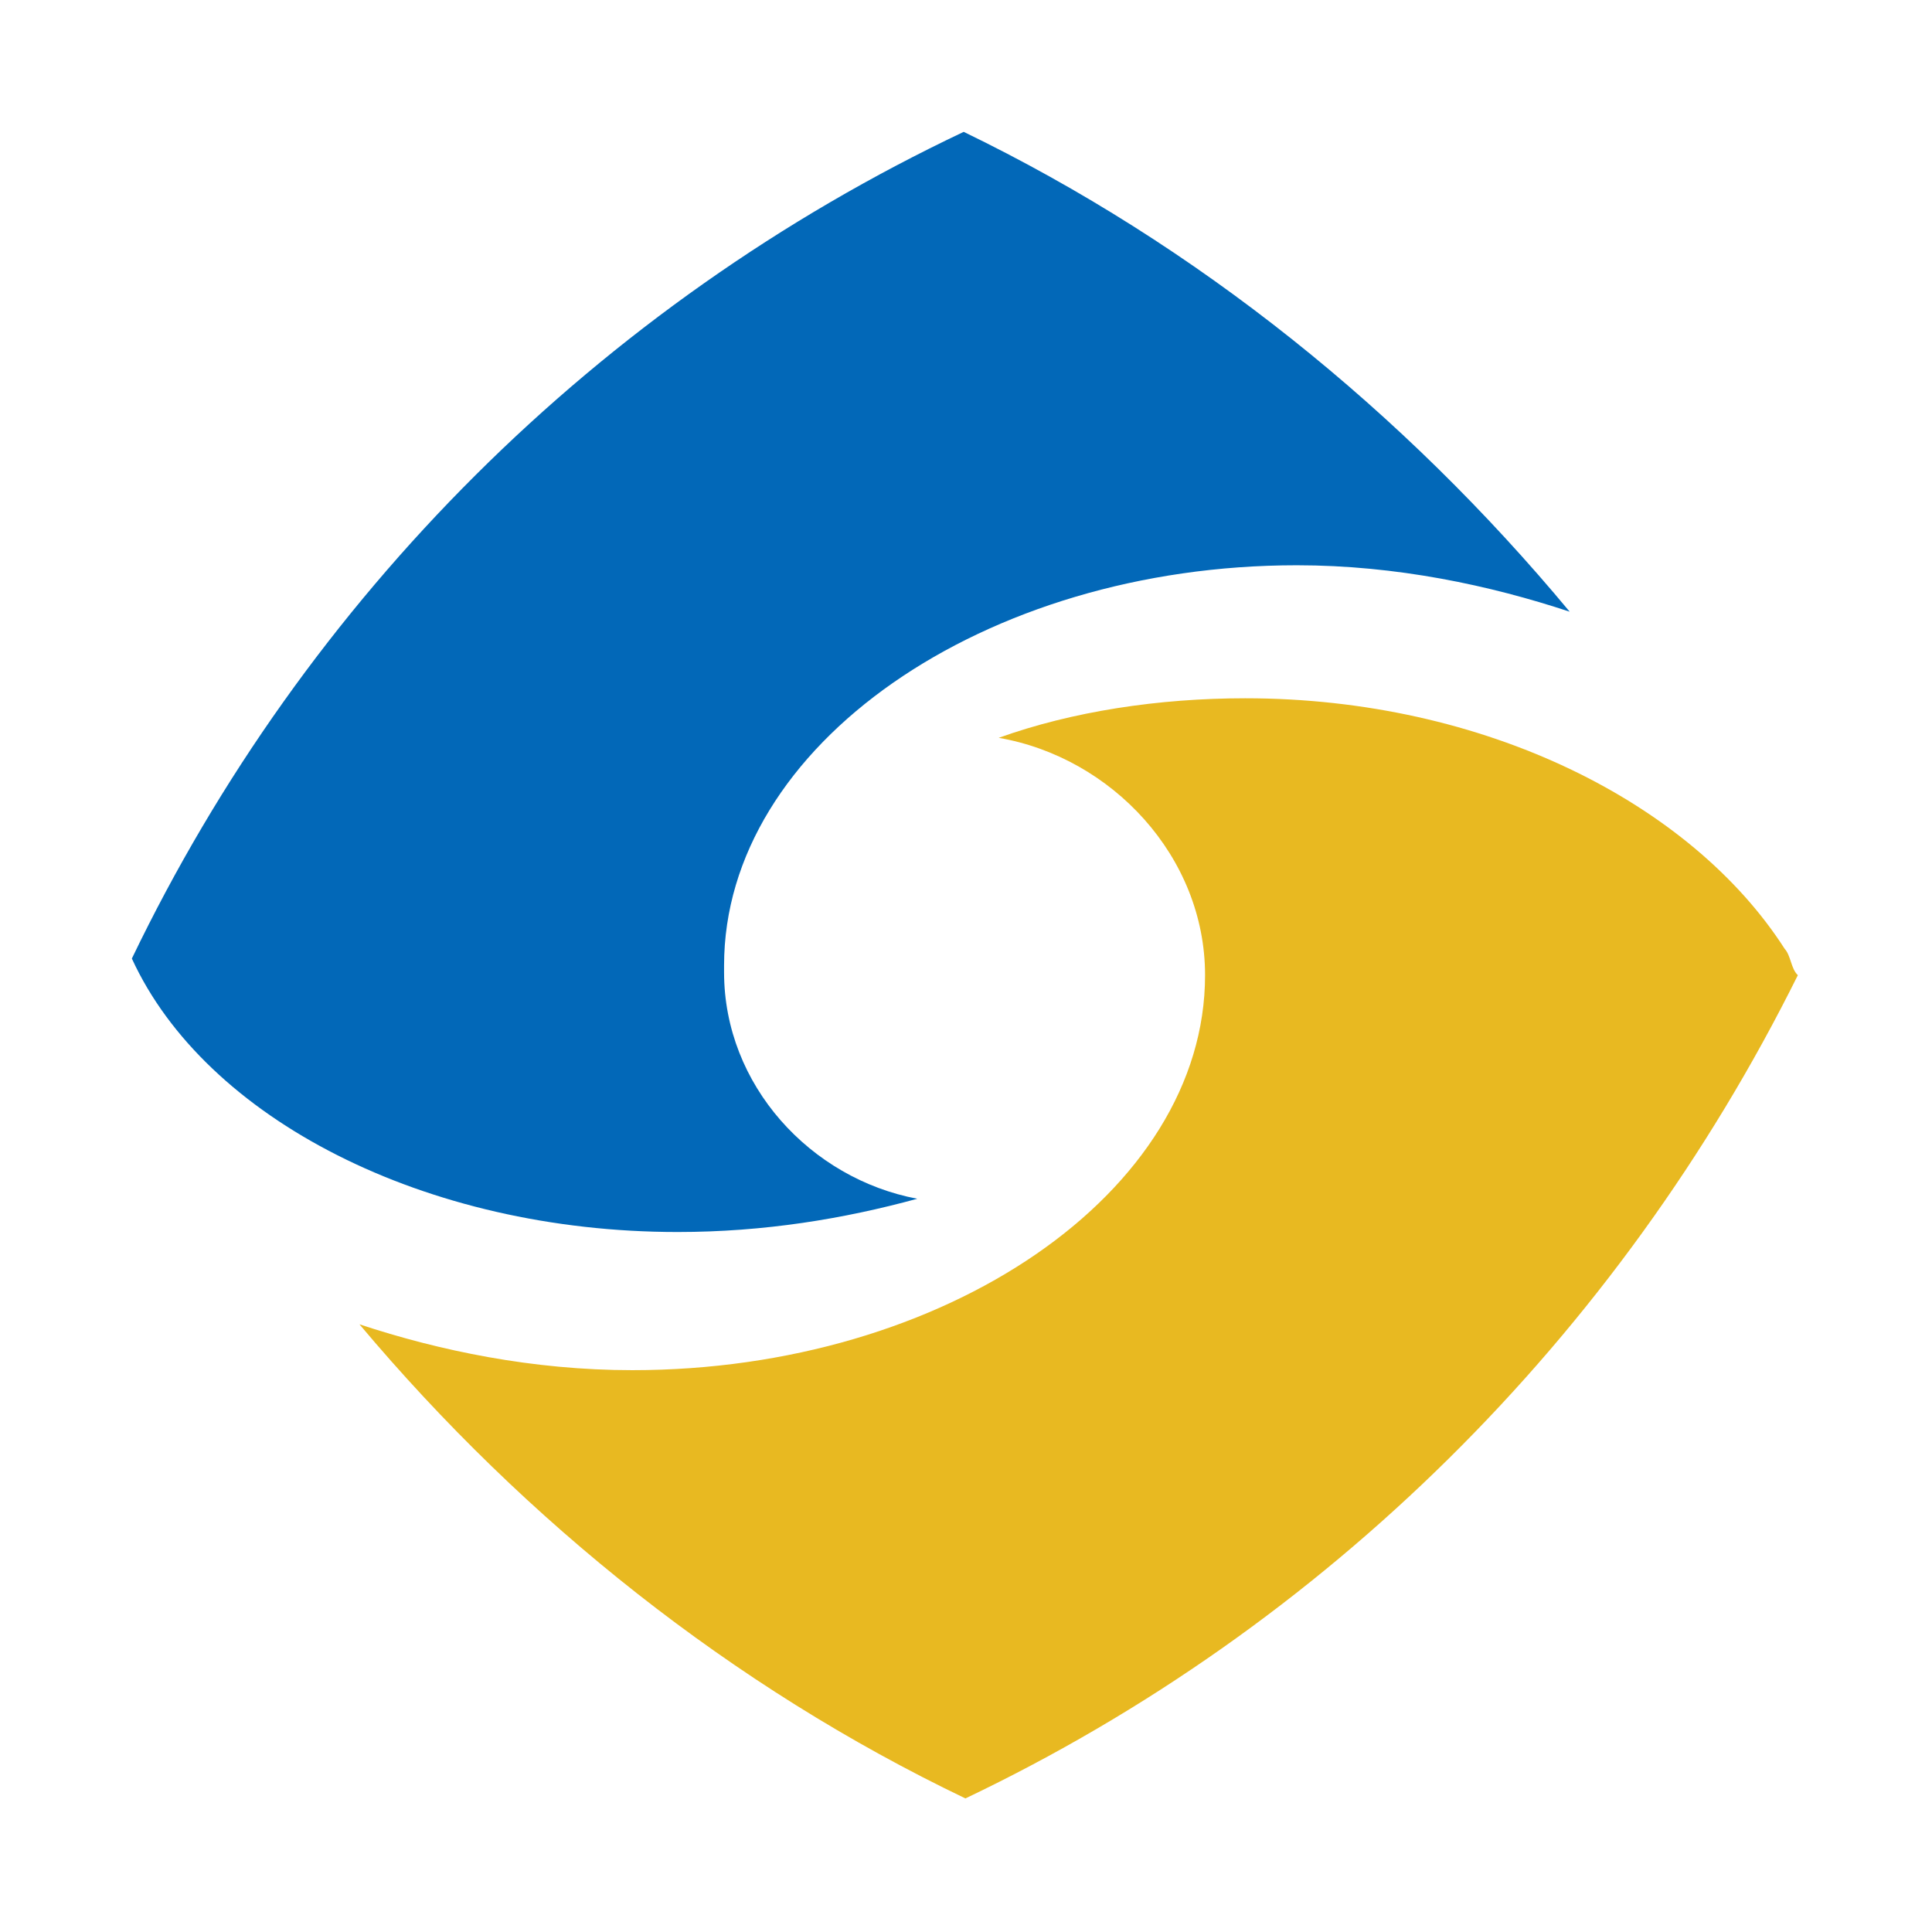
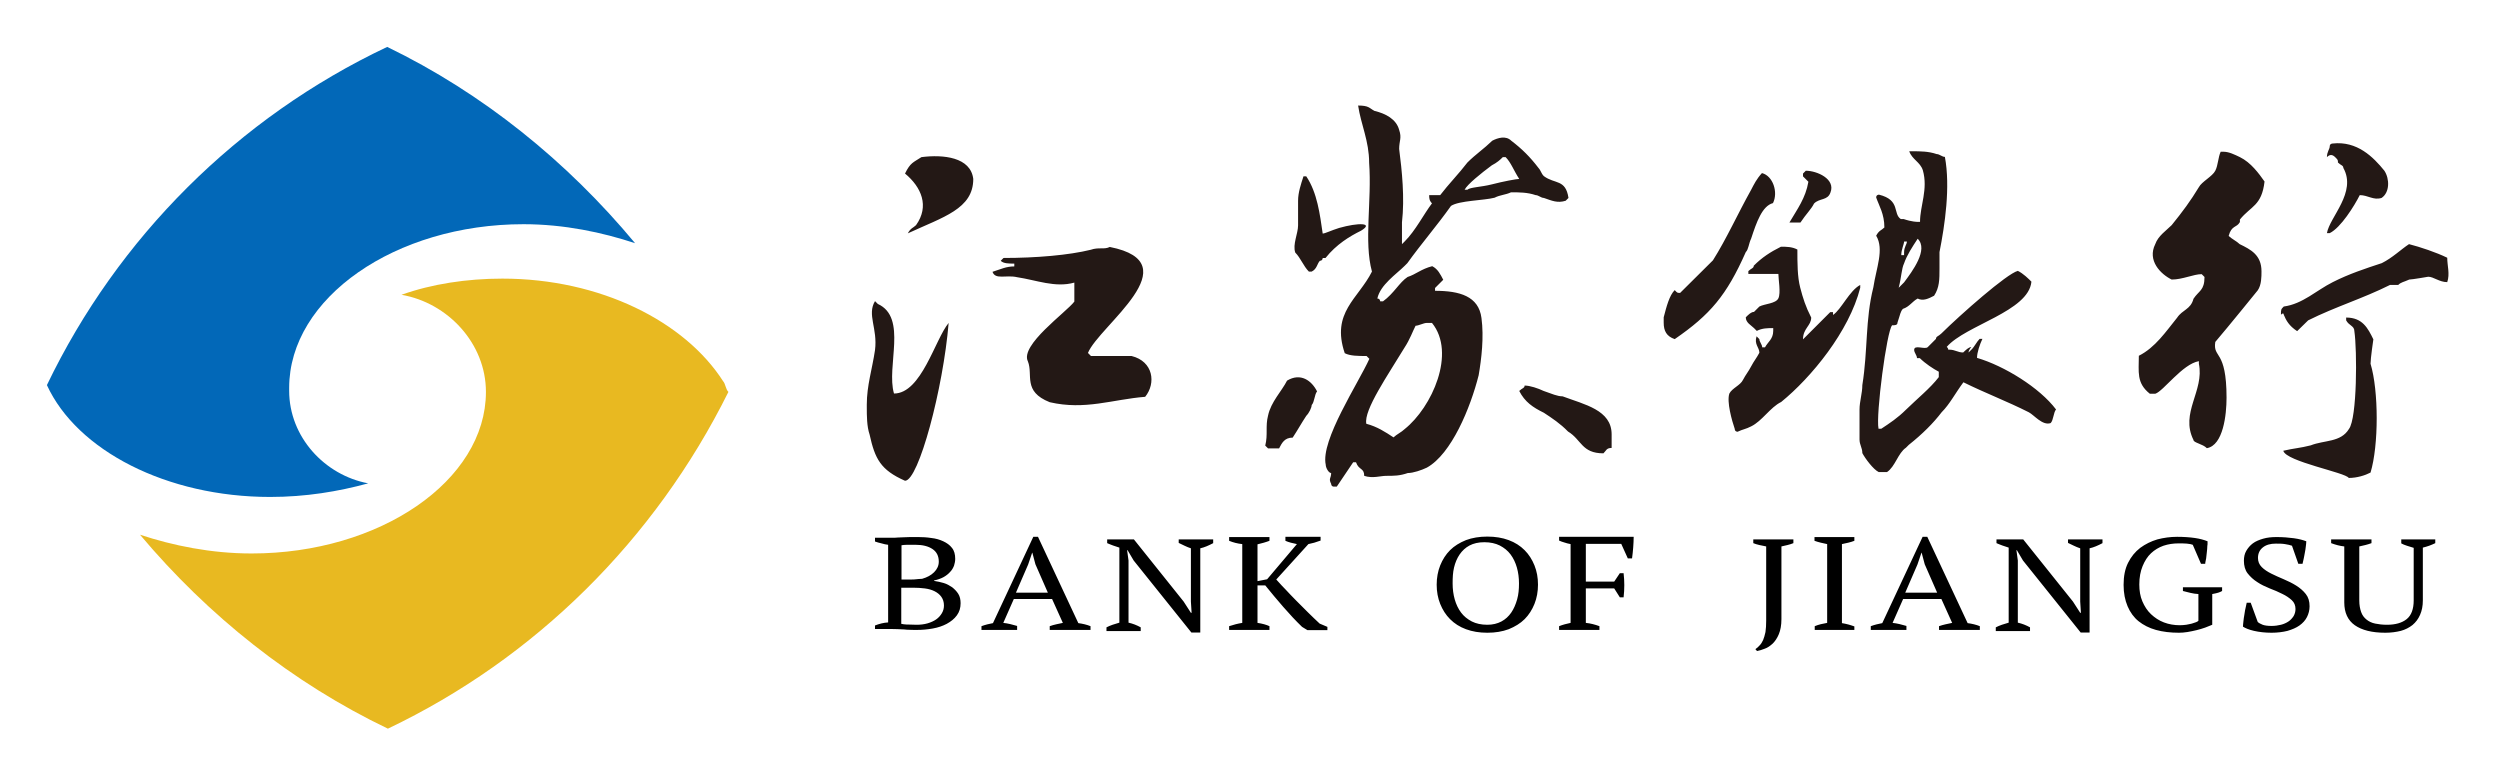
- <svg xmlns="http://www.w3.org/2000/svg" viewBox="-23 344 337 337">
+ <svg xmlns="http://www.w3.org/2000/svg" viewBox="-20 347 1066 332">
  <path fill="#e8b921" d="M194.2 465.8c-15.1 0-30.2 2.3-43 6.9 19.7 3.4 36 20.7 36 41.4 0 37.9-45.3 68.9-99.9 68.9-17.4 0-33.7-3.4-47.6-8 29 34.5 65 63.2 105.7 82.7 62.7-29.9 113.8-80.4 145.2-143.6-1.2-1.1-1.2-3.4-2.3-4.6-16.3-25.4-52.3-43.7-94.1-43.7" />
  <path fill="#0268b8" d="M95.2 558.9c15.1 0 29-2.3 41.8-5.8-18.6-3.5-33.7-19.8-33.7-39.5v-1.2c0-38.4 45.3-69.8 99.9-69.8 17.4 0 33.7 3.5 47.6 8.1-29-34.9-65-64-105.7-83.7C81.3 397.2 30.2 448.4 0 511.2c12.8 27.9 51.1 47.7 95.2 47.7" />
  <path fill="#231815" d="M935 441.8c-1.2 2.3-3.5 1.2-4.7 5.8 1.2 1.2 3.5 2.3 4.7 3.5 4.7 2.3 9.3 4.6 9.3 11.6 0 2.3 0 5.8-1.6 8.1 0 0-12.7 15.7-18.1 22-1.1 7.2 4.8 2.9 4.8 23.8 0 7.2-1.4 20.3-8.4 21.5-1.7-1.8-5.7-2.3-5.7-3.5-5.8-11.6 4.7-20.9 2.3-32.5V501c-7 1.2-15.1 12.8-18.6 13.9h-2.3c-5.8-4.6-4.7-9.3-4.7-16.2 7-3.5 11.6-10.4 16.3-16.2 2.3-3.5 5.8-3.5 7-8.1 2.3-3.5 4.7-3.5 4.7-9.3l-1.2-1.2c-3.5 0-8.1 2.3-12.8 2.3-4.7-2.3-10.5-8.1-7-15.1 1.2-3.5 4.7-5.8 7-8.1 4.7-5.8 8.1-10.4 11.6-16.2 1.2-2.3 5.8-4.6 7-7 1.2-2.3 1.2-5.8 2.3-8.1h1.2c2.3 0 4.7 1.2 7 2.3 4.7 2.3 8.1 7 10.5 10.4-1.2 10.4-5.8 10.4-10.5 16.2v1.2zm41.9-25.5c1.2 1.2 2.3 1.2 2.3 2.3 5.8 10.4-5.8 20.9-7 27.8h1.2c4.7-2.3 10.5-11.6 12.8-16.2 3.5 0 5.8 2.3 9.3 1.2 3.5-2.3 3.5-8.1 1.2-11.6-4.7-5.8-11.6-12.8-22.1-11.6 0 0-1.2 0-1.2 1.2s-1.2 2.3-1.2 4.6c1.2-1.2 2.3-1.2 3.5 0s1.2 1.2 1.2 2.3m-11.6 120.6c5.8-2.3 12.8-1.2 16.3-7 3.5-4.6 3.5-33.6 2.3-41.7 0-2.3-2.3-2.3-3.5-4.6v-1.2c7 0 9.3 4.6 11.6 9.3 0 0-1.2 8.1-1.2 10.4 3.5 11.6 3.5 34.8 0 46.4-2.3 1.2-5.8 2.3-9.3 2.3-1.2-2.3-26.8-7-27.9-11.6 4.7-1.1 7-1.1 11.7-2.3m-5.8-48.7 4.7-4.6c11.6-5.8 23.3-9.3 34.9-15.1h3.5c1.2-1.2 2.3-1.2 4.7-2.3 1.2 0 8.1-1.2 8.1-1.2 2.3 0 4.7 2.3 8.1 2.3 1.2-3.5 0-7 0-10.4-4.7-2.3-11.6-4.6-16.3-5.8-3.5 2.3-7 5.8-11.6 8.1-7 2.3-14 4.6-20.9 8.1-7 3.5-12.8 9.3-20.9 10.4-1.2 1.2-1.2 1.2-1.2 3.5 1.2-1.2 1.2 0 1.2 0 1 2.4 2.2 4.7 5.7 7m-238.6 42.9s-1.2 0-1.2-1.2c-1.2-3.5-3.5-11.6-2.3-15.1 1.2-2.3 4.7-3.5 5.8-5.8 1.2-2.3 2.3-3.5 3.5-5.8s2.3-3.5 3.5-5.8c0-2.3-2.3-3.5-1.2-7l1.2 1.2c0 1.2 1.2 2.3 1.2 3.5h1.2c1.2-2.3 3.5-3.5 3.5-7v-1.2c-2.3 0-4.7 0-7 1.2l-1.2-1.2c-1.2-1.2-3.5-2.3-3.5-4.6 1.2-1.2 2.3-2.3 3.5-2.3l2.3-2.3c2.3-1.2 7-1.2 8.1-3.5s0-8.1 0-10.4h-12.8v-1.2c1.2-1.2 2.3-1.2 2.3-2.3 3.5-3.5 7-5.8 11.6-8.1 2.3 0 4.7 0 7 1.2 0 5.8 0 11.6 1.2 16.2s2.3 8.1 4.7 12.8c0 3.5-3.5 4.6-3.5 9.3l11.6-11.6h1.2v1.2c3.5-2.3 7-10.4 11.6-12.8v1.2c-4.7 18.6-20.9 38.3-33.7 48.7-4.7 2.3-8.1 8.1-12.8 10.4-2.3 1.2-3.5 1.2-5.8 2.3m76.8-56.8c2.3 1.2 4.7 0 7-1.2 2.3-3.5 2.3-7 2.3-11.6v-7c2.3-11.6 4.7-27.8 2.3-40.6-1.2 0-2.3-1.2-3.5-1.2-3.5-1.2-7-1.2-10.5-1.2h-1.2c1.2 3.5 4.7 4.6 5.8 8.1 2.3 8.1-1.2 15.1-1.2 22h-1.2s-2.3 0-5.8-1.2h-1.2c-3.5-2.3 0-8.1-9.3-10.4 0 0-1.2 0-1.2 1.2 1.2 3.5 3.5 7 3.5 12.8-1.2 1.2-2.3 1.2-3.5 3.5 3.5 5.8 0 13.9-1.2 22-3.5 13.9-2.3 26.7-4.7 41.7 0 3.5-1.2 7-1.2 10.4v12.8c0 2.3 1.2 3.5 1.2 5.8 1.2 2.3 4.7 7 7 8.1h3.5c3.5-2.3 4.7-8.1 8.1-10.4l1.2-1.2c5.8-4.6 10.5-9.3 14-13.9 3.5-3.5 5.8-8.1 9.3-12.8 9.3 4.6 18.6 8.1 27.9 12.8 2.3 1.2 5.8 5.8 9.3 4.6 1.2-1.2 1.2-4.6 2.3-5.8-7-9.3-22.1-18.6-33.7-22 0-2.3 1.2-5.8 2.3-8.1h-1.2c-1.2 1.2-2.3 3.5-3.5 4.6l-1.2 1.2c0-1.2 1.2-2.3 1.2-2.3-1.2 0-2.3 1.2-3.5 2.3-2.3 0-3.5-1.2-5.8-1.2-1.2 0 0 0-1.2-1.2 8.1-9.3 34.9-15.1 36.1-27.8-1.2-1.2-3.5-3.5-5.8-4.6-4.7 1.2-24.4 18.6-32.6 26.7-1.2 1.2-2.3 1.2-2.3 2.3L802 495c-1.2 1.2-5.8-1.2-5.8 1.2 0 1.2 1.2 2.3 1.2 3.5h1.2c2.3 2.3 5.8 4.6 8.1 5.8v2.3c-3.5 4.6-9.3 9.3-14 13.9-3.5 3.5-7 5.8-10.5 8.1H781c-1.2-5.8 3.5-41.7 5.8-44.1 1.2 0 2.3 0 2.3-1.2 1.2-3.5 1.2-4.6 2.3-5.8 2.8-.9 4-3.2 6.3-4.4m-5.8-24.3h1.2c0 1.2-1.2 2.3-1.2 4.6v1.2h-1.2c0-2.4 1.2-4.7 1.2-5.8m5.8-1.2c4.7 4.6-2.3 13.9-5.8 18.6l-2.3 2.3c1.2-4.6 1.2-8.1 2.3-10.4 1.2-3.5 3.5-7 5.8-10.5m-71-20.9c-5.8 10.4-10.5 20.9-16.3 30.1l-14 13.9c-1.2 0-1.2 0-2.3-1.2-2.3 2.3-3.5 7-4.7 11.6v2.3c0 3.5 1.2 5.8 4.7 7 15.1-10.4 22.1-18.6 30.3-37.1 1.2-1.2 1.2-3.5 2.3-5.8 2.3-7 4.7-13.9 9.3-15.1 2.3-4.6 0-11.6-4.7-12.8-2.3 2.5-3.4 4.8-4.6 7.1m33.8 1.2c2.3-5.8-5.8-9.3-10.5-9.3l-1.2 1.2v1.2l2.3 2.3c-1.2 7-4.7 11.6-8.1 17.4h4.7c2.3-3.5 4.7-5.8 5.8-8.1 2.3-2.4 5.8-1.2 7-4.7m-315.4 69.6-1.2-1.2c4.7-11.6 44.2-38.3 9.3-45.2-2.3 1.2-4.7 0-8.1 1.2-9.3 2.3-23.3 3.5-37.2 3.5l-1.2 1.2c1.2 1.2 3.5 1.2 5.8 1.2v1.2c-3.5 0-5.8 1.2-9.3 2.3 1.2 3.5 5.8 1.2 10.5 2.3 8.1 1.2 16.3 4.6 24.4 2.3v8.1c-3.5 4.6-23.3 18.6-19.8 25.5 2.3 5.8-2.3 12.8 9.3 17.4 15.1 3.5 26.8-1.2 40.7-2.3 4.7-5.8 3.5-15.1-5.8-17.4h-17.4zm-90.8-22.1-1.2-1.2c-3.5 5.8 1.2 11.6 0 20.9-1.2 8.1-3.5 15.1-3.5 23.2v1.2c0 3.5 0 8.1 1.2 11.6 2.3 10.4 4.7 15.1 15.1 19.7 5.8 0 16.3-39.4 18.6-67.3-5.8 7-11.6 30.1-23.3 30.1-3.4-11.5 5.9-32.4-6.9-38.2m18.6-62.6c-3.5 2.3-4.7 2.3-7 7 7 5.8 10.5 13.9 4.7 22-1.2 1.2-2.3 1.2-3.5 3.5 15.1-7 27.9-10.4 27.9-23.2-1.1-9.3-12.8-10.5-22.1-9.3m147.8 110.2c-1.2 4.6 0 8.1-1.2 12.8l1.2 1.2h4.7c1.2-2.3 2.3-4.6 5.8-4.6 2.3-3.5 3.5-5.8 5.8-9.3 1.2-1.2 2.3-3.5 2.3-4.6 1.2-1.2 1.2-4.6 2.3-5.8-2.3-4.6-7-8.1-12.8-4.6-2.2 4.4-6.9 9.1-8.1 14.9m30.3-80c8.1-2.3 15.1-2.3 9.3 1.2-4.7 2.3-10.5 5.8-15.1 11.6H544s0 1.2-1.2 1.2c-1.2 1.2-1.2 3.5-3.5 4.6h-1.2c-2.3-2.3-3.5-5.8-5.8-8.1-1.2-3.5 1.2-8.1 1.2-11.6v-10.5c0-3.5 1.2-7 2.3-10.4h1.2c4.7 7 5.8 16.2 7 24.4 1.2-.1 3.5-1.3 7-2.4m87.3 78.8c-4.7-2.3-8.1-4.6-10.5-9.3 1.2-1.2 2.3-1.2 2.3-2.3 2.3 0 5.8 1.2 8.1 2.3 3.5 1.2 5.8 2.3 8.1 2.3 9.3 3.5 20.9 5.8 20.9 16.2v5.8c-2.3 0-2.3 1.2-3.5 2.3-9.3 0-9.3-5.8-15.1-9.3-3.3-3.4-6.8-5.7-10.3-8m-32.6-106.7c-3.5 4.6-8.1 9.3-11.6 13.9h-4.7c0 1.2 0 2.3 1.2 3.5-3.5 4.6-7 11.6-11.6 16.2l-1.2 1.2v-9.3c1.2-10.4 0-22-1.2-31.3 0-3.5 1.2-4.6 0-8.1-1.2-4.6-5.8-7-10.5-8.1-2.3-1.2-2.3-2.3-7-2.3 1.2 8.1 4.7 15.1 4.7 24.4 1.2 16.2-2.3 33.6 1.2 46.4-5.8 11.6-17.5 17.4-11.6 34.8 2.3 1.2 5.8 1.2 9.3 1.2l1.2 1.2c-4.7 10.4-20.9 34.8-18.6 45.2 0 1.2 1.2 3.5 2.3 3.5 0 2.3-1.2 2.3 0 4.6 0 0 0 1.2 1.2 1.2h1.2l7-10.4h1.2c1.2 3.5 3.5 2.3 3.5 5.8 3.5 1.2 7 0 9.3 0 3.5 0 5.8 0 9.3-1.2 2.3 0 5.8-1.2 8.1-2.3 10.5-5.8 18.6-25.5 22.1-39.4 1.2-7 2.3-16.2 1.2-24.4-1.2-9.3-9.3-11.6-19.8-11.6v-1.2l3.5-3.5c-1.2-2.3-2.3-4.6-4.7-5.8-4.7 1.2-7 3.5-10.5 4.6-3.5 2.3-5.8 7-10.5 10.4h-1.2s0-1.2-1.2-1.2c1.2-5.8 8.1-10.4 11.6-13.9l1.2-1.2c5.8-8.1 12.8-16.2 18.6-24.4 3.5-2.3 14-2.3 18.6-3.5 2.3-1.2 4.7-1.2 7-2.3 3.5 0 7 0 10.5 1.2 1.2 0 2.3 1.2 3.5 1.2 3.5 1.2 5.8 2.3 9.3 1.2l1.2-1.2c-1.2-8.1-5.8-5.8-10.5-9.3-1.2-1.2-1.2-2.3-2.3-3.5-3.5-4.6-7-8.1-11.6-11.6-2.3-2.3-5.8-1.2-8.1 0-3.6 3.5-7.1 5.8-10.6 9.3M578.9 530c-1.2 1.2-3.5 2.3-4.7 3.5-3.5-2.3-7-4.6-11.6-5.8-1.2-5.8 9.3-20.9 16.3-32.5 2.3-3.5 3.5-7 4.7-9.3 1.2 0 3.5-1.2 4.7-1.2h2.3c10.4 12.8 0 36-11.7 45.3m37.3-104.4c-4.7 1.2-9.3 1.2-10.5 2.3h-1.2c1.2-2.3 7-7 11.6-10.4 2.3-1.2 3.5-2.3 4.7-3.5h1.2c2.3 2.3 3.5 5.8 5.8 9.3-1.2 0-7 1.1-11.6 2.3" />
  <path d="M353.1 615.3v-1.6c1.8-.7 3.7-1.2 5.6-1.3v-33.1c-.9-.1-1.8-.3-2.8-.6-1-.2-1.9-.5-2.8-.8v-1.6h7.2c.9 0 1.7 0 2.5-.1l2.5-.1c.9 0 1.8-.1 2.8-.1h3.4c1.8 0 3.7.1 5.6.4 1.9.2 3.6.7 5.1 1.4s2.8 1.6 3.7 2.8c1 1.2 1.4 2.8 1.4 4.7 0 1-.2 1.9-.5 2.9-.4 1-.9 1.9-1.7 2.7-.7.8-1.7 1.6-2.8 2.2s-2.5 1.1-4 1.4v.2c1.4.2 2.7.5 4.1.9s2.5 1.1 3.6 1.8c1 .8 1.9 1.7 2.6 2.8s1 2.5 1 4c0 2-.5 3.7-1.6 5.2s-2.5 2.6-4.3 3.6c-1.7.9-3.7 1.6-6 2-2.2.4-4.5.6-6.7.6-1.3 0-2.8 0-4.4-.1l-1-.1c-2-.1-3.9-.2-5.8-.2h-6.7zm17.8-1.9c1.6 0 3.2-.2 4.6-.6s2.7-1 3.7-1.7 1.8-1.6 2.4-2.6q.9-1.5.9-3.3c0-1.5-.4-2.7-1.1-3.7s-1.7-1.8-2.9-2.4q-1.8-.9-4.2-1.2c-1.6-.2-3.2-.3-4.9-.3h-5.1V613c.6.1 1.4.3 2.3.3h.6c1 0 2.2.1 3.7.1m-6.5-19.3h4.4c.5 0 1.1 0 1.8-.1l1-.1c.6 0 1.2-.1 1.6-.1 2.1-.6 3.8-1.5 5.1-2.8s2-2.8 2-4.5q0-3.6-2.7-5.4t-7.2-1.8h-3.6c-1 0-1.8.1-2.4.2zm49.2 21.5h-15.1V614c1.6-.6 3.3-1 4.9-1.3l17.2-36.8h2l17.2 36.8c.9.1 1.8.3 2.7.5s1.7.5 2.5.8v1.6h-17.4V614c.9-.3 1.8-.6 2.8-.8s1.9-.4 2.8-.6l-4.6-10.2h-16.3l-4.5 10.2c1.9.2 3.9.7 5.9 1.3v1.7zm-.4-15.9h13.6l-5.3-12.1-1.3-4.9h-.1l-1.7 5zm69.5-22.7h14.6v1.6c-1.9 1-3.7 1.8-5.5 2.2v35.9H488L463.4 586l-2.6-4.4h-.2l.6 4.4v26.5c1.8.4 3.6 1.1 5.2 2v1.6h-14.6v-1.6c.8-.4 1.7-.8 2.6-1.1s1.9-.6 2.9-.9v-32l-2.7-.9c-.9-.3-1.7-.7-2.5-1V577h11.4l21.2 26.5 3.1 4.8h.3l-.3-4.8v-22.7c-.9-.3-1.9-.7-2.7-1.1-.9-.4-1.7-.8-2.5-1.2V577zm45.4-1.1h15v1.6l-2.7.9c-.9.2-1.7.4-2.5.6l-13.7 15.1 1 1.1c.9 1 1.8 2 2.9 3.1 1.5 1.6 3 3.2 4.6 4.8l5 5c1.7 1.7 3.4 3.3 5 4.8l3.3 1.4v1.4h-8.5l-2.3-1.4c-2.7-2.6-5.3-5.4-8-8.5s-5.2-6.1-7.7-9.2h-3.3v16c2.1.3 3.8.8 5.1 1.4v1.6h-17.2V614c1.8-.6 3.7-1.1 5.6-1.4V579c-2-.2-3.9-.7-5.6-1.4V576h17.2v1.6c-.7.3-1.5.5-2.4.8-.9.2-1.8.5-2.7.7v15.7l4.1-.8 12.7-15c-.9-.2-1.8-.4-2.6-.6s-1.6-.5-2.3-.8zm64.5 20.4c0-2.9.5-5.7 1.5-8.2s2.4-4.7 4.2-6.5 4.1-3.2 6.8-4.3c2.7-1 5.7-1.5 9.1-1.5s6.4.5 9.1 1.5 4.9 2.4 6.8 4.3c1.8 1.8 3.2 4 4.2 6.5s1.5 5.2 1.5 8.2c0 2.9-.5 5.7-1.5 8.2s-2.4 4.7-4.2 6.5-4.1 3.2-6.8 4.3c-2.7 1-5.7 1.5-9.1 1.5s-6.4-.5-9.1-1.5-4.9-2.4-6.8-4.3c-1.8-1.8-3.2-4-4.2-6.5s-1.5-5.2-1.5-8.2m6.8-.5c0 2.4.3 4.7.9 6.8s1.5 4 2.7 5.6 2.7 2.8 4.6 3.8c1.8.9 4 1.4 6.6 1.4 2.3 0 4.3-.5 6-1.4s3.1-2.2 4.2-3.8 1.9-3.5 2.5-5.6.8-4.4.8-6.8-.3-4.7-.9-6.8-1.5-4-2.7-5.6-2.7-2.8-4.6-3.8c-1.8-.9-4-1.4-6.6-1.4-2.5 0-4.6.5-6.3 1.4s-3.1 2.2-4.2 3.8-1.9 3.5-2.4 5.6-.6 4.3-.6 6.8m56.8 16.8c2 .2 3.9.7 5.8 1.4v1.6h-17.2V614c.8-.3 1.6-.6 2.4-.8s1.6-.4 2.5-.6V579c-1-.2-1.9-.4-2.7-.7-.8-.2-1.5-.5-2.2-.8v-1.6h31.8c0 1.5-.1 3-.2 4.5-.1 1.6-.3 3.1-.5 4.7h-1.8l-2.8-6.2h-15.1V595h12.1l2.4-3.6h1.6q.3 2.55.3 5.1c0 1.7-.1 3.5-.3 5.2h-1.6l-2.4-3.8h-12.1zm71.5-35.6h17v1.6c-.8.3-1.6.6-2.5.8-.8.2-1.7.4-2.6.6v31c0 2.6-.4 4.7-1.1 6.4s-1.6 3-2.6 4c-1.1 1-2.2 1.8-3.4 2.2-1.2.5-2.3.8-3.3 1l-.7-.8c.7-.5 1.3-1 1.8-1.6.6-.6 1.1-1.4 1.5-2.3s.7-2.1 1-3.4c.2-1.3.3-3 .3-4.9V580c-1-.2-1.9-.4-2.9-.6s-1.8-.5-2.6-.8V577zm43.1 38.6h-17V614c1.7-.7 3.5-1.1 5.3-1.4V579l-2.7-.6c-.9-.2-1.8-.5-2.7-.8V576h17v1.6c-.8.3-1.7.6-2.6.8l-2.7.6v33.7c.9.2 1.9.3 2.8.6s1.8.5 2.5.8v1.5zm22 0h-15.1V614c1.6-.6 3.3-1 4.9-1.3l17.2-36.8h2l17.2 36.8c.9.1 1.8.3 2.7.5s1.7.5 2.5.8v1.6h-17.4V614c.9-.3 1.8-.6 2.8-.8s1.9-.4 2.8-.6l-4.6-10.2h-16.3l-4.5 10.2c1.9.2 3.9.7 5.9 1.3v1.7zm-.4-15.9H806l-5.3-12.1-1.3-4.9h-.1l-1.7 5zm69.5-22.7h14.6v1.6c-1.9 1-3.7 1.8-5.5 2.2v35.9h-3.8L842.6 586l-2.6-4.4h-.2l.6 4.4v26.5c1.8.4 3.6 1.1 5.2 2v1.6H831v-1.6c.8-.4 1.7-.8 2.6-1.1s1.9-.6 2.9-.9v-32l-2.7-.9c-.9-.3-1.7-.7-2.5-1V577h11.4l21.2 26.5 3.1 4.8h.3l-.3-4.8v-22.7c-.9-.3-1.9-.7-2.7-1.1-.9-.4-1.7-.8-2.5-1.2V577zm61.4 36.4q-1.35.6-3 1.2c-1.2.4-2.4.8-3.7 1.1s-2.6.6-3.9.8q-1.95.3-3.6.3c-3.6 0-6.9-.4-9.8-1.2s-5.4-2.1-7.4-3.7-3.6-3.8-4.7-6.4-1.7-5.6-1.7-9.1c0-3.7.6-6.8 1.9-9.4s3-4.7 5.2-6.4c2.2-1.6 4.6-2.8 7.3-3.6 2.7-.7 5.5-1.1 8.4-1.1 3 0 5.5.2 7.6.5s3.9.8 5.4 1.4v.7c0 .4 0 .9-.1 1.3 0 .8-.1 1.7-.2 2.6l-.3 2.7-.2 1c-.1.5-.2.9-.2 1.3h-1.8l-3.5-8.1c-.5-.2-1.3-.4-2.5-.5s-2.3-.1-3.5-.1c-2.3 0-4.4.3-6.5 1-2 .7-3.8 1.8-5.3 3.2s-2.7 3.3-3.6 5.5-1.4 4.8-1.4 7.8c0 2.7.4 5.1 1.3 7.2s2.1 4 3.7 5.5 3.4 2.7 5.5 3.5 4.4 1.2 6.8 1.2c.9 0 1.8-.1 2.7-.2.9-.2 1.7-.3 2.4-.5s1.3-.4 1.8-.6.8-.4 1-.6v-11.4c-1.2-.1-2.3-.2-3.4-.5s-2.1-.5-3.2-.8v-1.6h16.7v1.6c-.5.3-1 .5-1.6.7s-1.5.4-2.6.6zm19.4-1.2c.5.5 1.2.8 2.1 1.2.8.3 2.1.5 3.8.5 1.4 0 2.8-.2 4-.5s2.3-.8 3.2-1.4 1.6-1.4 2.2-2.3c.5-.9.8-1.9.8-3 0-1.5-.5-2.8-1.6-3.8s-2.4-1.9-4.1-2.7c-1.6-.8-3.4-1.6-5.3-2.3-1.9-.8-3.7-1.6-5.3-2.7-1.6-1-3-2.3-4.1-3.7s-1.6-3.3-1.6-5.4c0-1.6.3-3 1-4.2s1.6-2.3 2.8-3.2 2.7-1.5 4.4-2 3.6-.7 5.7-.7c2.7 0 5.2.2 7.4.5s4 .8 5.3 1.3c0 .6-.1 1.4-.2 2.2s-.2 1.7-.4 2.6-.3 1.8-.5 2.6-.4 1.6-.5 2.2H960l-2.7-7.7c-.8-.3-1.8-.5-3-.7s-2.5-.2-3.9-.2c-2.3 0-4.1.5-5.5 1.6s-2.1 2.6-2.1 4.5c0 1.5.5 2.8 1.6 3.9s2.5 2 4.1 2.8 3.4 1.6 5.3 2.4 3.7 1.7 5.3 2.7 3 2.2 4.1 3.6 1.6 3.1 1.6 5.2c0 1.7-.4 3.2-1.1 4.6s-1.8 2.6-3.2 3.6-3.1 1.7-5.1 2.3c-2 .5-4.3.8-6.8.8-2.8 0-5.3-.3-7.5-.8s-3.8-1.2-4.7-1.8c0-.6.1-1.4.2-2.3s.2-1.8.4-2.8c.1-.6.2-1.3.3-1.9l.2-.9c.2-.9.4-1.7.5-2.3h1.7zM974 577h17.2v1.6c-.9.3-1.7.6-2.6.8s-1.7.4-2.6.6v23c0 2 .3 3.6.8 5s1.3 2.4 2.3 3.2 2.2 1.4 3.7 1.7 3.1.5 5 .5q5.4 0 8.4-2.4c2-1.6 3-4.3 3-8v-22.4c-1-.3-2-.6-2.9-.9s-1.7-.6-2.4-1V577h14.5v1.6c-.9.4-1.7.8-2.6 1.1s-1.8.6-2.7.8V603c0 2.4-.4 4.4-1.2 6.2s-1.8 3.1-3.2 4.3c-1.4 1.1-3.1 2-5 2.5-2 .5-4.2.8-6.6.8-5.7 0-10-1.1-13-3.2s-4.5-5.4-4.5-9.7V580c-1.9-.2-3.7-.7-5.6-1.4z" />
</svg>
